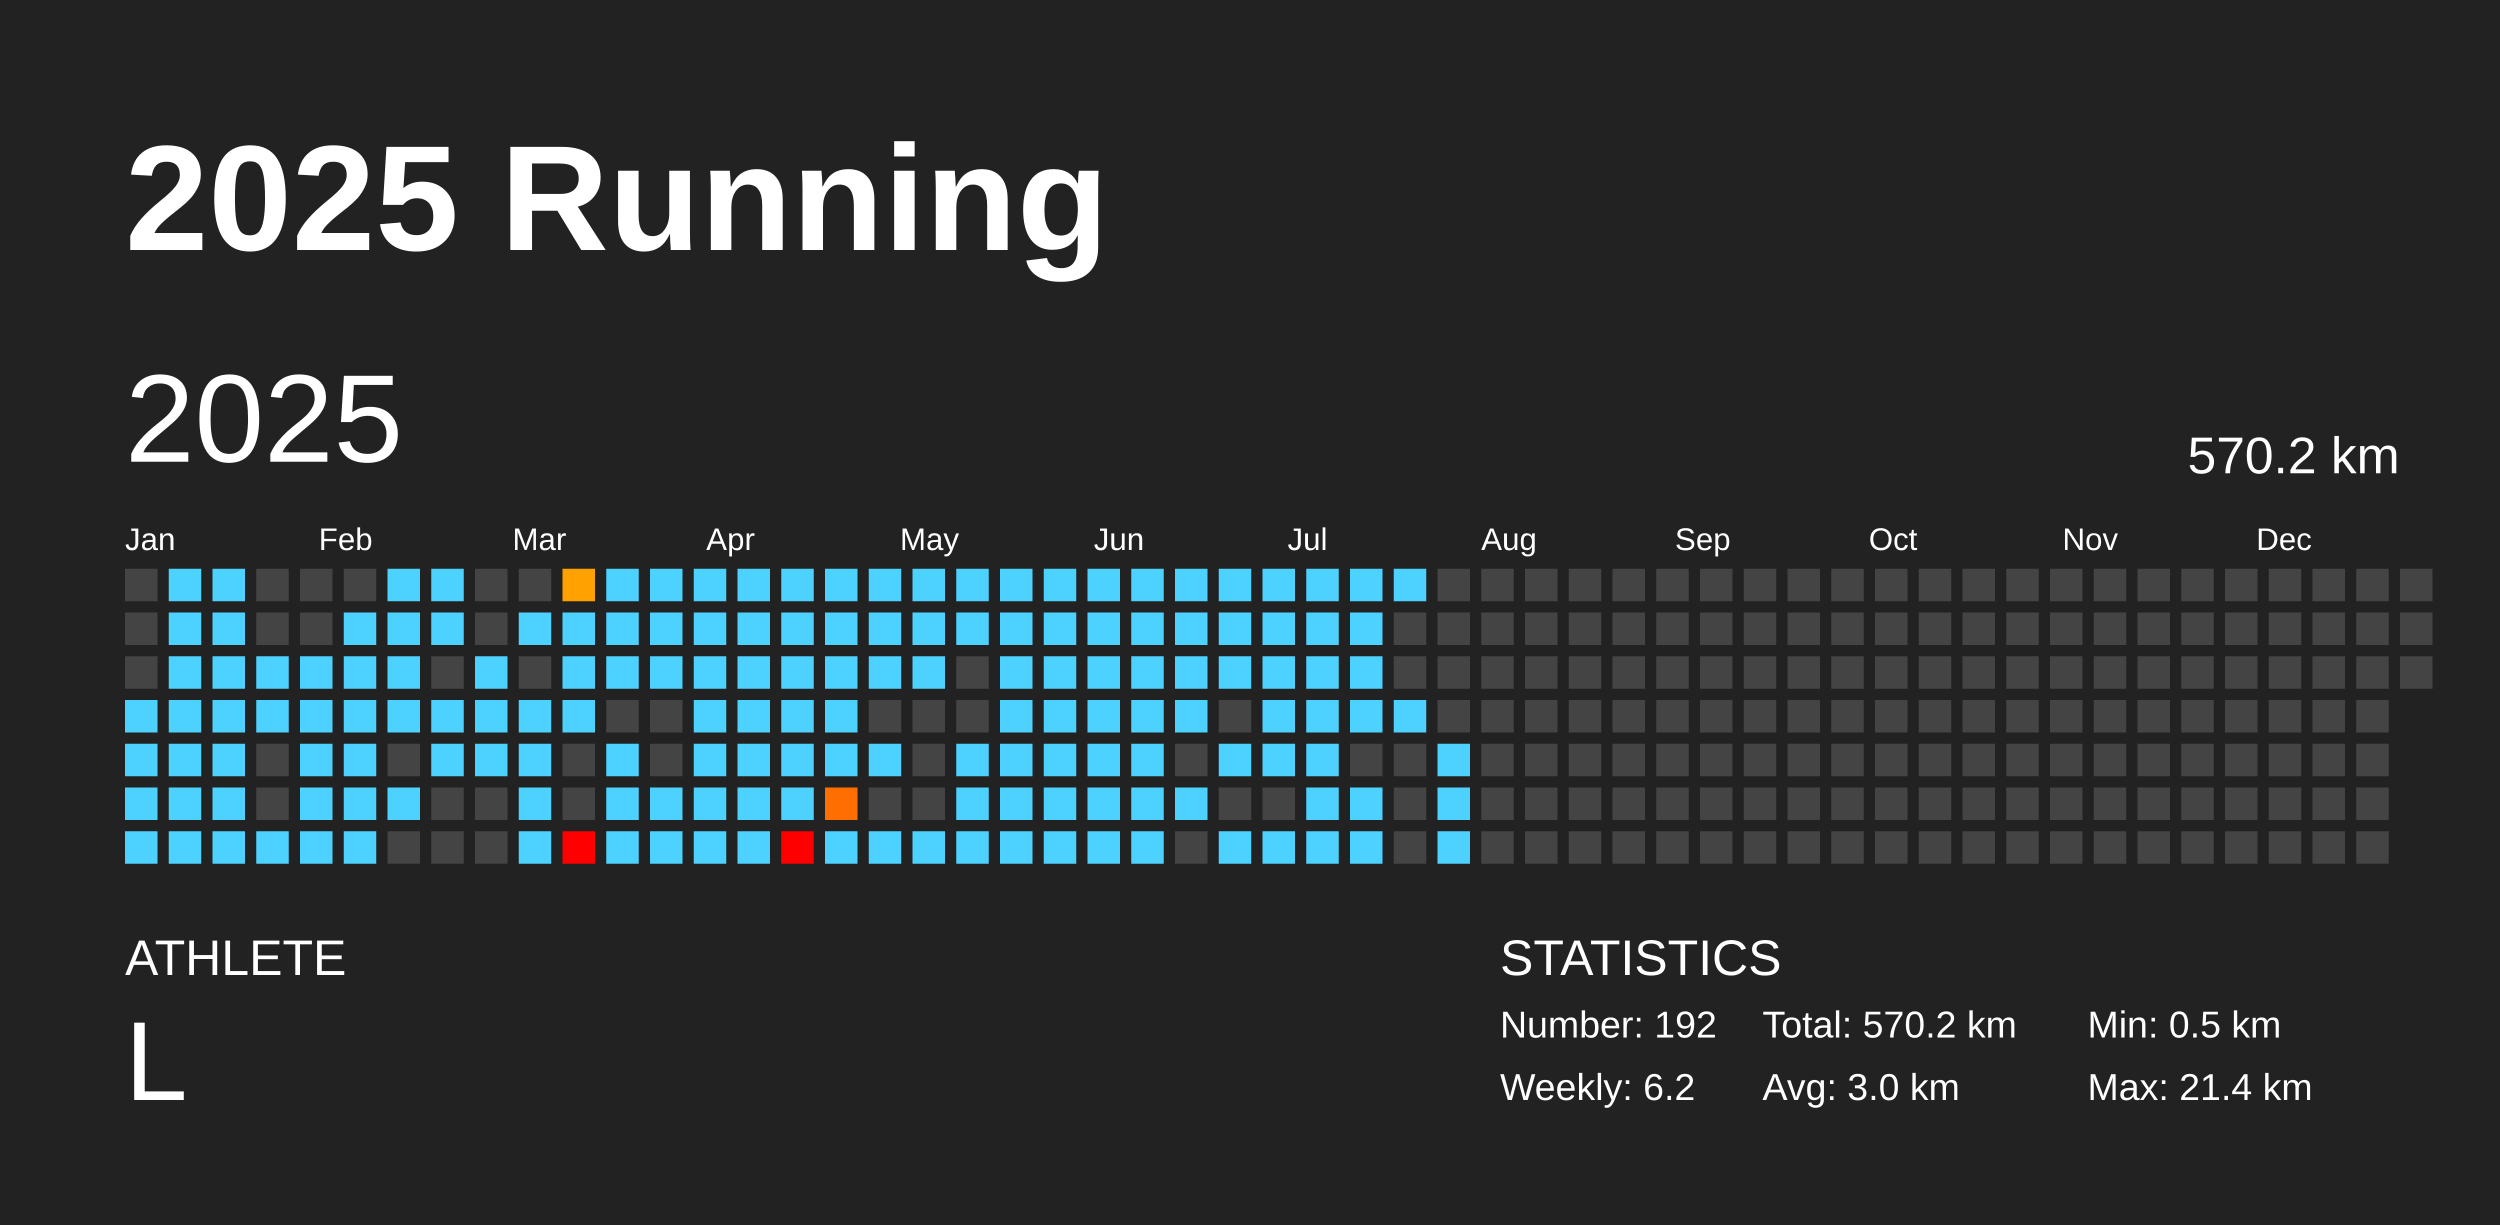
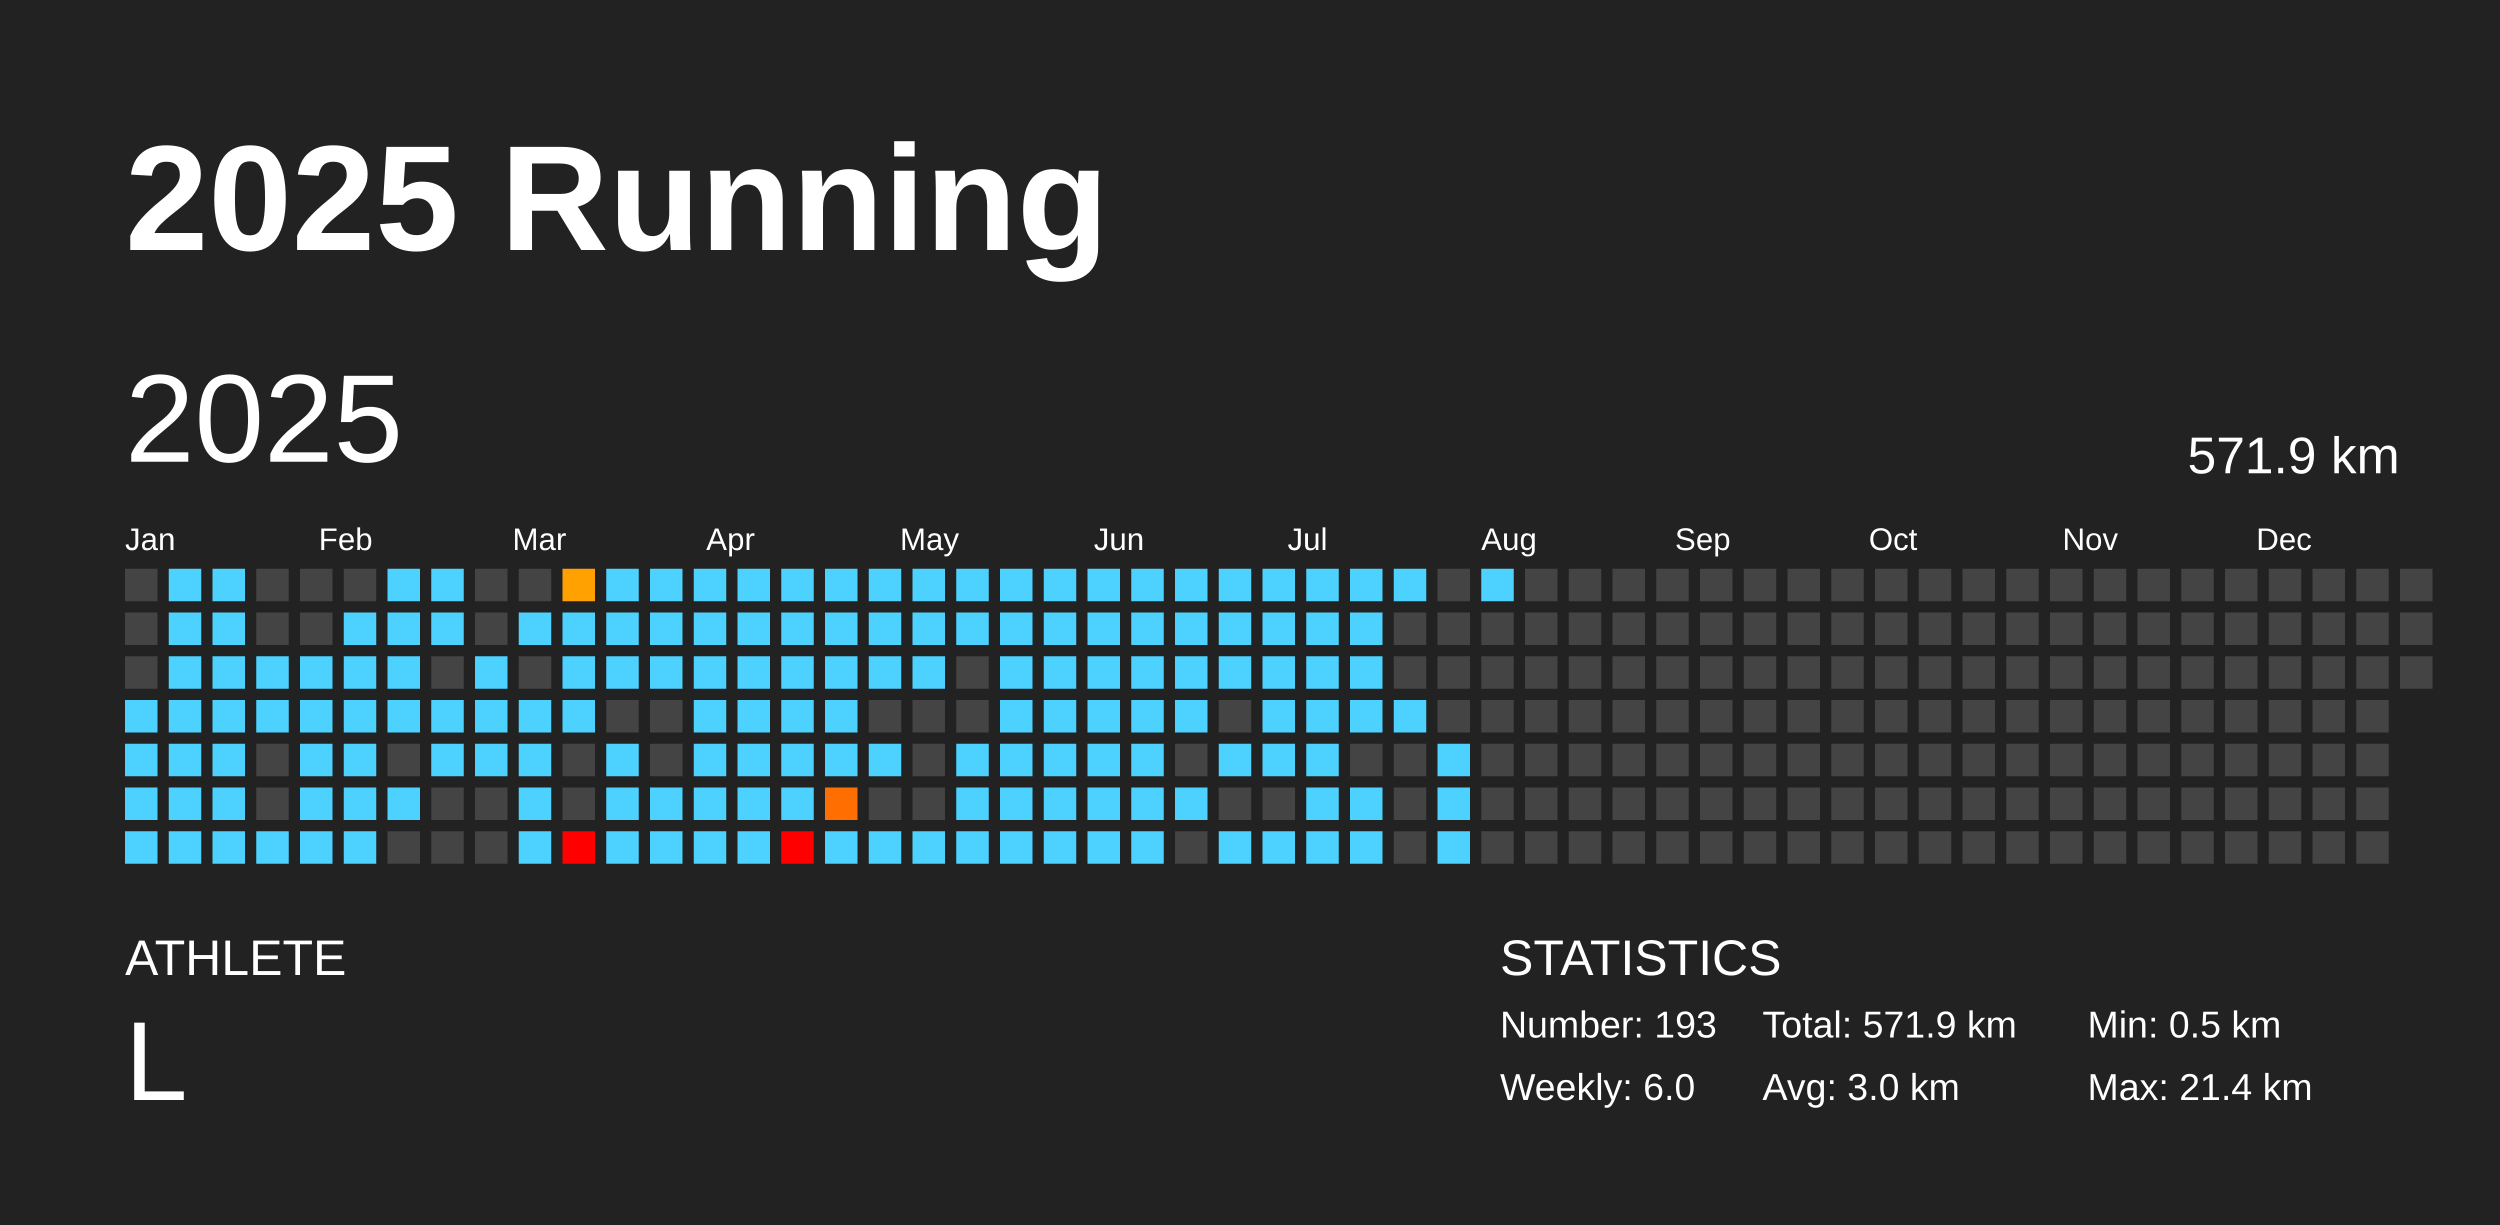
<svg xmlns="http://www.w3.org/2000/svg" baseProfile="full" height="98mm" version="1.1" viewBox="0,0,200,98" width="200mm">
  <defs />
  <rect fill="#222222" height="98" width="200" x="0" y="0" />
  <text fill="#FFFFFF" style="font-size:12px; font-family:Arial; font-weight:bold;" x="10" y="20">2025 Running</text>
  <text fill="#FFFFFF" style="font-size:4px; font-family:Arial" x="10" y="78">ATHLETE</text>
  <text fill="#FFFFFF" style="font-size:9px; font-family:Arial" x="10" y="88">L</text>
  <text fill="#FFFFFF" style="font-size:4px; font-family:Arial" x="120" y="78">STATISTICS</text>
-   <text fill="#FFFFFF" style="font-size:3px; font-family:Arial" x="120" y="83">Number: 192</text>
-   <text fill="#FFFFFF" style="font-size:3px; font-family:Arial" x="120" y="88">Weekly: 6.2</text>
-   <text fill="#FFFFFF" style="font-size:3px; font-family:Arial" x="141" y="83">Total: 570.2 km</text>
+   <text fill="#FFFFFF" style="font-size:3px; font-family:Arial" x="120" y="83">Number: 193</text>
+   <text fill="#FFFFFF" style="font-size:3px; font-family:Arial" x="120" y="88">Weekly: 6.0</text>
+   <text fill="#FFFFFF" style="font-size:3px; font-family:Arial" x="141" y="83">Total: 571.9 km</text>
  <text fill="#FFFFFF" style="font-size:3px; font-family:Arial" x="141" y="88">Avg: 3.0 km</text>
  <text fill="#FFFFFF" style="font-size:3px; font-family:Arial" x="167" y="83">Min: 0.5 km</text>
  <text fill="#FFFFFF" style="font-size:3px; font-family:Arial" x="167" y="88">Max: 21.4 km</text>
  <text dominant-baseline="hanging" fill="#FFFFFF" style="font-size:10.0px; font-family:Arial;" x="10" y="30">2025</text>
-   <text dominant-baseline="hanging" fill="#FFFFFF" style="font-size:4.125px; font-family:Arial;" x="175" y="35">570.2 km</text>
+   <text dominant-baseline="hanging" fill="#FFFFFF" style="font-size:4.125px; font-family:Arial;" x="175" y="35">571.9 km</text>
  <text fill="#FFFFFF" style="font-size:2.5px; font-family:Arial" x="10.0" y="44">Jan</text>
  <text fill="#FFFFFF" style="font-size:2.5px; font-family:Arial" x="25.5" y="44">Feb</text>
  <text fill="#FFFFFF" style="font-size:2.5px; font-family:Arial" x="41.0" y="44">Mar</text>
  <text fill="#FFFFFF" style="font-size:2.5px; font-family:Arial" x="56.5" y="44">Apr</text>
  <text fill="#FFFFFF" style="font-size:2.5px; font-family:Arial" x="72.0" y="44">May</text>
  <text fill="#FFFFFF" style="font-size:2.5px; font-family:Arial" x="87.5" y="44">Jun</text>
  <text fill="#FFFFFF" style="font-size:2.5px; font-family:Arial" x="103.0" y="44">Jul</text>
  <text fill="#FFFFFF" style="font-size:2.5px; font-family:Arial" x="118.5" y="44">Aug</text>
  <text fill="#FFFFFF" style="font-size:2.5px; font-family:Arial" x="134.0" y="44">Sep</text>
  <text fill="#FFFFFF" style="font-size:2.5px; font-family:Arial" x="149.5" y="44">Oct</text>
  <text fill="#FFFFFF" style="font-size:2.5px; font-family:Arial" x="165.0" y="44">Nov</text>
  <text fill="#FFFFFF" style="font-size:2.5px; font-family:Arial" x="180.5" y="44">Dec</text>
  <rect fill="#444444" height="2.6" width="2.6" x="10.0" y="45.5" />
  <rect fill="#444444" height="2.6" width="2.6" x="10.0" y="49.0" />
  <rect fill="#444444" height="2.6" width="2.6" x="10.0" y="52.5" />
  <rect fill="#4dd2ff" height="2.6" width="2.6" x="10.0" y="56.0" />
  <rect fill="#4dd2ff" height="2.6" width="2.6" x="10.0" y="59.5" />
  <rect fill="#4dd2ff" height="2.6" width="2.6" x="10.0" y="63.0" />
  <rect fill="#4dd2ff" height="2.6" width="2.6" x="10.0" y="66.5" />
  <rect fill="#4dd2ff" height="2.6" width="2.6" x="13.5" y="45.5" />
  <rect fill="#4dd2ff" height="2.6" width="2.6" x="13.5" y="49.0" />
  <rect fill="#4dd2ff" height="2.6" width="2.6" x="13.5" y="52.5" />
  <rect fill="#4dd2ff" height="2.6" width="2.6" x="13.5" y="56.0" />
  <rect fill="#4dd2ff" height="2.6" width="2.6" x="13.5" y="59.5" />
  <rect fill="#4dd2ff" height="2.6" width="2.6" x="13.5" y="63.0" />
  <rect fill="#4dd2ff" height="2.6" width="2.6" x="13.5" y="66.5" />
  <rect fill="#4dd2ff" height="2.6" width="2.6" x="17.0" y="45.5" />
  <rect fill="#4dd2ff" height="2.6" width="2.6" x="17.0" y="49.0" />
  <rect fill="#4dd2ff" height="2.6" width="2.6" x="17.0" y="52.5" />
  <rect fill="#4dd2ff" height="2.6" width="2.6" x="17.0" y="56.0" />
  <rect fill="#4dd2ff" height="2.6" width="2.6" x="17.0" y="59.5" />
  <rect fill="#4dd2ff" height="2.6" width="2.6" x="17.0" y="63.0" />
  <rect fill="#4dd2ff" height="2.6" width="2.6" x="17.0" y="66.5" />
  <rect fill="#444444" height="2.6" width="2.6" x="20.5" y="45.5" />
  <rect fill="#444444" height="2.6" width="2.6" x="20.5" y="49.0" />
  <rect fill="#4dd2ff" height="2.6" width="2.6" x="20.5" y="52.5" />
  <rect fill="#4dd2ff" height="2.6" width="2.6" x="20.5" y="56.0" />
  <rect fill="#444444" height="2.6" width="2.6" x="20.5" y="59.5" />
  <rect fill="#444444" height="2.6" width="2.6" x="20.5" y="63.0" />
  <rect fill="#4dd2ff" height="2.6" width="2.6" x="20.5" y="66.5" />
  <rect fill="#444444" height="2.6" width="2.6" x="24.0" y="45.5" />
  <rect fill="#444444" height="2.6" width="2.6" x="24.0" y="49.0" />
  <rect fill="#4dd2ff" height="2.6" width="2.6" x="24.0" y="52.5" />
  <rect fill="#4dd2ff" height="2.6" width="2.6" x="24.0" y="56.0" />
  <rect fill="#4dd2ff" height="2.6" width="2.6" x="24.0" y="59.5" />
  <rect fill="#4dd2ff" height="2.6" width="2.6" x="24.0" y="63.0" />
  <rect fill="#4dd2ff" height="2.6" width="2.6" x="24.0" y="66.5" />
  <rect fill="#444444" height="2.6" width="2.6" x="27.5" y="45.5" />
  <rect fill="#4dd2ff" height="2.6" width="2.6" x="27.5" y="49.0" />
  <rect fill="#4dd2ff" height="2.6" width="2.6" x="27.5" y="52.5" />
  <rect fill="#4dd2ff" height="2.6" width="2.6" x="27.5" y="56.0" />
  <rect fill="#4dd2ff" height="2.6" width="2.6" x="27.5" y="59.5" />
  <rect fill="#4dd2ff" height="2.6" width="2.6" x="27.5" y="63.0" />
  <rect fill="#4dd2ff" height="2.6" width="2.6" x="27.5" y="66.5" />
  <rect fill="#4dd2ff" height="2.6" width="2.6" x="31.0" y="45.5" />
  <rect fill="#4dd2ff" height="2.6" width="2.6" x="31.0" y="49.0" />
  <rect fill="#4dd2ff" height="2.6" width="2.6" x="31.0" y="52.5" />
  <rect fill="#4dd2ff" height="2.6" width="2.6" x="31.0" y="56.0" />
  <rect fill="#444444" height="2.6" width="2.6" x="31.0" y="59.5" />
  <rect fill="#4dd2ff" height="2.6" width="2.6" x="31.0" y="63.0" />
  <rect fill="#444444" height="2.6" width="2.6" x="31.0" y="66.5" />
  <rect fill="#4dd2ff" height="2.6" width="2.6" x="34.5" y="45.5" />
  <rect fill="#4dd2ff" height="2.6" width="2.6" x="34.5" y="49.0" />
  <rect fill="#444444" height="2.6" width="2.6" x="34.5" y="52.5" />
  <rect fill="#4dd2ff" height="2.6" width="2.6" x="34.5" y="56.0" />
  <rect fill="#4dd2ff" height="2.6" width="2.6" x="34.5" y="59.5" />
  <rect fill="#444444" height="2.6" width="2.6" x="34.5" y="63.0" />
  <rect fill="#444444" height="2.6" width="2.6" x="34.5" y="66.5" />
  <rect fill="#444444" height="2.6" width="2.6" x="38.0" y="45.5" />
  <rect fill="#444444" height="2.6" width="2.6" x="38.0" y="49.0" />
  <rect fill="#4dd2ff" height="2.6" width="2.6" x="38.0" y="52.5" />
  <rect fill="#4dd2ff" height="2.6" width="2.6" x="38.0" y="56.0" />
  <rect fill="#4dd2ff" height="2.6" width="2.6" x="38.0" y="59.5" />
  <rect fill="#444444" height="2.6" width="2.6" x="38.0" y="63.0" />
  <rect fill="#444444" height="2.6" width="2.6" x="38.0" y="66.5" />
  <rect fill="#444444" height="2.6" width="2.6" x="41.5" y="45.5" />
  <rect fill="#4dd2ff" height="2.6" width="2.6" x="41.5" y="49.0" />
  <rect fill="#444444" height="2.6" width="2.6" x="41.5" y="52.5" />
  <rect fill="#4dd2ff" height="2.6" width="2.6" x="41.5" y="56.0" />
  <rect fill="#4dd2ff" height="2.6" width="2.6" x="41.5" y="59.5" />
  <rect fill="#4dd2ff" height="2.6" width="2.6" x="41.5" y="63.0" />
  <rect fill="#4dd2ff" height="2.6" width="2.6" x="41.5" y="66.5" />
  <rect fill="#ffa100" height="2.6" width="2.6" x="45.0" y="45.5" />
  <rect fill="#4dd2ff" height="2.6" width="2.6" x="45.0" y="49.0" />
  <rect fill="#4dd2ff" height="2.6" width="2.6" x="45.0" y="52.5" />
  <rect fill="#4dd2ff" height="2.6" width="2.6" x="45.0" y="56.0" />
  <rect fill="#444444" height="2.6" width="2.6" x="45.0" y="59.5" />
  <rect fill="#444444" height="2.6" width="2.6" x="45.0" y="63.0" />
  <rect fill="red" height="2.6" width="2.6" x="45.0" y="66.5" />
  <rect fill="#4dd2ff" height="2.6" width="2.6" x="48.5" y="45.5" />
  <rect fill="#4dd2ff" height="2.6" width="2.6" x="48.5" y="49.0" />
  <rect fill="#4dd2ff" height="2.6" width="2.6" x="48.5" y="52.5" />
  <rect fill="#444444" height="2.6" width="2.6" x="48.5" y="56.0" />
  <rect fill="#4dd2ff" height="2.6" width="2.6" x="48.5" y="59.5" />
  <rect fill="#4dd2ff" height="2.6" width="2.6" x="48.5" y="63.0" />
  <rect fill="#4dd2ff" height="2.6" width="2.6" x="48.5" y="66.5" />
  <rect fill="#4dd2ff" height="2.6" width="2.6" x="52.0" y="45.5" />
  <rect fill="#4dd2ff" height="2.6" width="2.6" x="52.0" y="49.0" />
  <rect fill="#4dd2ff" height="2.6" width="2.6" x="52.0" y="52.5" />
  <rect fill="#444444" height="2.6" width="2.6" x="52.0" y="56.0" />
  <rect fill="#444444" height="2.6" width="2.6" x="52.0" y="59.5" />
  <rect fill="#4dd2ff" height="2.6" width="2.6" x="52.0" y="63.0" />
  <rect fill="#4dd2ff" height="2.6" width="2.6" x="52.0" y="66.5" />
  <rect fill="#4dd2ff" height="2.6" width="2.6" x="55.5" y="45.5" />
  <rect fill="#4dd2ff" height="2.6" width="2.6" x="55.5" y="49.0" />
  <rect fill="#4dd2ff" height="2.6" width="2.6" x="55.5" y="52.5" />
  <rect fill="#4dd2ff" height="2.6" width="2.6" x="55.5" y="56.0" />
  <rect fill="#4dd2ff" height="2.6" width="2.6" x="55.5" y="59.5" />
  <rect fill="#4dd2ff" height="2.6" width="2.6" x="55.5" y="63.0" />
  <rect fill="#4dd2ff" height="2.6" width="2.6" x="55.5" y="66.5" />
  <rect fill="#4dd2ff" height="2.6" width="2.6" x="59.0" y="45.5" />
  <rect fill="#4dd2ff" height="2.6" width="2.6" x="59.0" y="49.0" />
  <rect fill="#4dd2ff" height="2.6" width="2.6" x="59.0" y="52.5" />
  <rect fill="#4dd2ff" height="2.6" width="2.6" x="59.0" y="56.0" />
  <rect fill="#4dd2ff" height="2.6" width="2.6" x="59.0" y="59.5" />
  <rect fill="#4dd2ff" height="2.6" width="2.6" x="59.0" y="63.0" />
  <rect fill="#4dd2ff" height="2.6" width="2.6" x="59.0" y="66.5" />
  <rect fill="#4dd2ff" height="2.6" width="2.6" x="62.5" y="45.5" />
  <rect fill="#4dd2ff" height="2.6" width="2.6" x="62.5" y="49.0" />
  <rect fill="#4dd2ff" height="2.6" width="2.6" x="62.5" y="52.5" />
  <rect fill="#4dd2ff" height="2.6" width="2.6" x="62.5" y="56.0" />
  <rect fill="#4dd2ff" height="2.6" width="2.6" x="62.5" y="59.5" />
  <rect fill="#4dd2ff" height="2.6" width="2.6" x="62.5" y="63.0" />
  <rect fill="red" height="2.6" width="2.6" x="62.5" y="66.5" />
  <rect fill="#4dd2ff" height="2.6" width="2.6" x="66.0" y="45.5" />
  <rect fill="#4dd2ff" height="2.6" width="2.6" x="66.0" y="49.0" />
  <rect fill="#4dd2ff" height="2.6" width="2.6" x="66.0" y="52.5" />
  <rect fill="#4dd2ff" height="2.6" width="2.6" x="66.0" y="56.0" />
  <rect fill="#4dd2ff" height="2.6" width="2.6" x="66.0" y="59.5" />
  <rect fill="#ff6e00" height="2.6" width="2.6" x="66.0" y="63.0" />
  <rect fill="#4dd2ff" height="2.6" width="2.6" x="66.0" y="66.5" />
  <rect fill="#4dd2ff" height="2.6" width="2.6" x="69.5" y="45.5" />
  <rect fill="#4dd2ff" height="2.6" width="2.6" x="69.5" y="49.0" />
  <rect fill="#4dd2ff" height="2.6" width="2.6" x="69.5" y="52.5" />
  <rect fill="#444444" height="2.6" width="2.6" x="69.5" y="56.0" />
  <rect fill="#4dd2ff" height="2.6" width="2.6" x="69.5" y="59.5" />
  <rect fill="#444444" height="2.6" width="2.6" x="69.5" y="63.0" />
  <rect fill="#4dd2ff" height="2.6" width="2.6" x="69.5" y="66.5" />
  <rect fill="#4dd2ff" height="2.6" width="2.6" x="73.0" y="45.5" />
  <rect fill="#4dd2ff" height="2.6" width="2.6" x="73.0" y="49.0" />
  <rect fill="#4dd2ff" height="2.6" width="2.6" x="73.0" y="52.5" />
  <rect fill="#444444" height="2.6" width="2.6" x="73.0" y="56.0" />
  <rect fill="#444444" height="2.6" width="2.6" x="73.0" y="59.5" />
  <rect fill="#444444" height="2.6" width="2.6" x="73.0" y="63.0" />
  <rect fill="#4dd2ff" height="2.6" width="2.6" x="73.0" y="66.5" />
  <rect fill="#4dd2ff" height="2.6" width="2.6" x="76.5" y="45.5" />
  <rect fill="#4dd2ff" height="2.6" width="2.6" x="76.5" y="49.0" />
  <rect fill="#444444" height="2.6" width="2.6" x="76.5" y="52.5" />
  <rect fill="#444444" height="2.6" width="2.6" x="76.5" y="56.0" />
  <rect fill="#4dd2ff" height="2.6" width="2.6" x="76.5" y="59.5" />
  <rect fill="#4dd2ff" height="2.6" width="2.6" x="76.5" y="63.0" />
  <rect fill="#4dd2ff" height="2.6" width="2.6" x="76.5" y="66.5" />
  <rect fill="#4dd2ff" height="2.6" width="2.6" x="80.0" y="45.5" />
  <rect fill="#4dd2ff" height="2.6" width="2.6" x="80.0" y="49.0" />
  <rect fill="#4dd2ff" height="2.6" width="2.6" x="80.0" y="52.5" />
  <rect fill="#4dd2ff" height="2.6" width="2.6" x="80.0" y="56.0" />
  <rect fill="#4dd2ff" height="2.6" width="2.6" x="80.0" y="59.5" />
  <rect fill="#4dd2ff" height="2.6" width="2.6" x="80.0" y="63.0" />
  <rect fill="#4dd2ff" height="2.6" width="2.6" x="80.0" y="66.5" />
  <rect fill="#4dd2ff" height="2.6" width="2.6" x="83.5" y="45.5" />
  <rect fill="#4dd2ff" height="2.6" width="2.6" x="83.5" y="49.0" />
  <rect fill="#4dd2ff" height="2.6" width="2.6" x="83.5" y="52.5" />
  <rect fill="#4dd2ff" height="2.6" width="2.6" x="83.5" y="56.0" />
  <rect fill="#4dd2ff" height="2.6" width="2.6" x="83.5" y="59.5" />
  <rect fill="#4dd2ff" height="2.6" width="2.6" x="83.5" y="63.0" />
  <rect fill="#4dd2ff" height="2.6" width="2.6" x="83.5" y="66.5" />
  <rect fill="#4dd2ff" height="2.6" width="2.6" x="87.0" y="45.5" />
  <rect fill="#4dd2ff" height="2.6" width="2.6" x="87.0" y="49.0" />
  <rect fill="#4dd2ff" height="2.6" width="2.6" x="87.0" y="52.5" />
  <rect fill="#4dd2ff" height="2.6" width="2.6" x="87.0" y="56.0" />
  <rect fill="#4dd2ff" height="2.6" width="2.6" x="87.0" y="59.5" />
  <rect fill="#4dd2ff" height="2.6" width="2.6" x="87.0" y="63.0" />
  <rect fill="#4dd2ff" height="2.6" width="2.6" x="87.0" y="66.5" />
  <rect fill="#4dd2ff" height="2.6" width="2.6" x="90.5" y="45.5" />
  <rect fill="#4dd2ff" height="2.6" width="2.6" x="90.5" y="49.0" />
  <rect fill="#4dd2ff" height="2.6" width="2.6" x="90.5" y="52.5" />
  <rect fill="#4dd2ff" height="2.6" width="2.6" x="90.5" y="56.0" />
  <rect fill="#4dd2ff" height="2.6" width="2.6" x="90.5" y="59.5" />
  <rect fill="#4dd2ff" height="2.6" width="2.6" x="90.5" y="63.0" />
  <rect fill="#4dd2ff" height="2.6" width="2.6" x="90.5" y="66.5" />
  <rect fill="#4dd2ff" height="2.6" width="2.6" x="94.0" y="45.5" />
  <rect fill="#4dd2ff" height="2.6" width="2.6" x="94.0" y="49.0" />
  <rect fill="#4dd2ff" height="2.6" width="2.6" x="94.0" y="52.5" />
  <rect fill="#4dd2ff" height="2.6" width="2.6" x="94.0" y="56.0" />
  <rect fill="#444444" height="2.6" width="2.6" x="94.0" y="59.5" />
  <rect fill="#4dd2ff" height="2.6" width="2.6" x="94.0" y="63.0" />
  <rect fill="#444444" height="2.6" width="2.6" x="94.0" y="66.5" />
  <rect fill="#4dd2ff" height="2.6" width="2.6" x="97.5" y="45.5" />
  <rect fill="#4dd2ff" height="2.6" width="2.6" x="97.5" y="49.0" />
  <rect fill="#4dd2ff" height="2.6" width="2.6" x="97.5" y="52.5" />
  <rect fill="#444444" height="2.6" width="2.6" x="97.5" y="56.0" />
  <rect fill="#4dd2ff" height="2.6" width="2.6" x="97.5" y="59.5" />
  <rect fill="#444444" height="2.6" width="2.6" x="97.5" y="63.0" />
  <rect fill="#4dd2ff" height="2.6" width="2.6" x="97.5" y="66.5" />
  <rect fill="#4dd2ff" height="2.6" width="2.6" x="101.0" y="45.5" />
  <rect fill="#4dd2ff" height="2.6" width="2.6" x="101.0" y="49.0" />
  <rect fill="#4dd2ff" height="2.6" width="2.6" x="101.0" y="52.5" />
  <rect fill="#4dd2ff" height="2.6" width="2.6" x="101.0" y="56.0" />
  <rect fill="#4dd2ff" height="2.6" width="2.6" x="101.0" y="59.5" />
  <rect fill="#444444" height="2.6" width="2.6" x="101.0" y="63.0" />
  <rect fill="#4dd2ff" height="2.6" width="2.6" x="101.0" y="66.5" />
  <rect fill="#4dd2ff" height="2.6" width="2.6" x="104.5" y="45.5" />
  <rect fill="#4dd2ff" height="2.6" width="2.6" x="104.5" y="49.0" />
  <rect fill="#4dd2ff" height="2.6" width="2.6" x="104.5" y="52.5" />
  <rect fill="#4dd2ff" height="2.6" width="2.6" x="104.5" y="56.0" />
  <rect fill="#4dd2ff" height="2.6" width="2.6" x="104.5" y="59.5" />
  <rect fill="#4dd2ff" height="2.6" width="2.6" x="104.5" y="63.0" />
  <rect fill="#4dd2ff" height="2.6" width="2.6" x="104.5" y="66.5" />
  <rect fill="#4dd2ff" height="2.6" width="2.6" x="108.0" y="45.5" />
  <rect fill="#4dd2ff" height="2.6" width="2.6" x="108.0" y="49.0" />
  <rect fill="#4dd2ff" height="2.6" width="2.6" x="108.0" y="52.5" />
  <rect fill="#4dd2ff" height="2.6" width="2.6" x="108.0" y="56.0" />
  <rect fill="#444444" height="2.6" width="2.6" x="108.0" y="59.5" />
  <rect fill="#4dd2ff" height="2.6" width="2.6" x="108.0" y="63.0" />
  <rect fill="#4dd2ff" height="2.6" width="2.6" x="108.0" y="66.5" />
  <rect fill="#4dd2ff" height="2.6" width="2.6" x="111.5" y="45.5" />
  <rect fill="#444444" height="2.6" width="2.6" x="111.5" y="49.0" />
  <rect fill="#444444" height="2.6" width="2.6" x="111.5" y="52.5" />
  <rect fill="#4dd2ff" height="2.6" width="2.6" x="111.5" y="56.0" />
  <rect fill="#444444" height="2.6" width="2.6" x="111.5" y="59.5" />
  <rect fill="#444444" height="2.6" width="2.6" x="111.5" y="63.0" />
  <rect fill="#444444" height="2.6" width="2.6" x="111.5" y="66.5" />
  <rect fill="#444444" height="2.6" width="2.6" x="115.0" y="45.5" />
  <rect fill="#444444" height="2.6" width="2.6" x="115.0" y="49.0" />
  <rect fill="#444444" height="2.6" width="2.6" x="115.0" y="52.5" />
  <rect fill="#444444" height="2.6" width="2.6" x="115.0" y="56.0" />
  <rect fill="#4dd2ff" height="2.6" width="2.6" x="115.0" y="59.5" />
  <rect fill="#4dd2ff" height="2.6" width="2.6" x="115.0" y="63.0" />
  <rect fill="#4dd2ff" height="2.6" width="2.6" x="115.0" y="66.5" />
-   <rect fill="#444444" height="2.6" width="2.6" x="118.5" y="45.5" />
+   <rect fill="#4dd2ff" height="2.6" width="2.6" x="118.5" y="45.5" />
  <rect fill="#444444" height="2.6" width="2.6" x="118.5" y="49.0" />
  <rect fill="#444444" height="2.6" width="2.6" x="118.5" y="52.5" />
  <rect fill="#444444" height="2.6" width="2.6" x="118.5" y="56.0" />
  <rect fill="#444444" height="2.6" width="2.6" x="118.5" y="59.5" />
  <rect fill="#444444" height="2.6" width="2.6" x="118.5" y="63.0" />
  <rect fill="#444444" height="2.6" width="2.6" x="118.5" y="66.5" />
  <rect fill="#444444" height="2.6" width="2.6" x="122.0" y="45.5" />
  <rect fill="#444444" height="2.6" width="2.6" x="122.0" y="49.0" />
  <rect fill="#444444" height="2.6" width="2.6" x="122.0" y="52.5" />
  <rect fill="#444444" height="2.6" width="2.6" x="122.0" y="56.0" />
  <rect fill="#444444" height="2.6" width="2.6" x="122.0" y="59.5" />
  <rect fill="#444444" height="2.6" width="2.6" x="122.0" y="63.0" />
  <rect fill="#444444" height="2.6" width="2.6" x="122.0" y="66.5" />
  <rect fill="#444444" height="2.6" width="2.6" x="125.5" y="45.5" />
  <rect fill="#444444" height="2.6" width="2.6" x="125.5" y="49.0" />
  <rect fill="#444444" height="2.6" width="2.6" x="125.5" y="52.5" />
  <rect fill="#444444" height="2.6" width="2.6" x="125.5" y="56.0" />
  <rect fill="#444444" height="2.6" width="2.6" x="125.5" y="59.5" />
  <rect fill="#444444" height="2.6" width="2.6" x="125.5" y="63.0" />
  <rect fill="#444444" height="2.6" width="2.6" x="125.5" y="66.5" />
  <rect fill="#444444" height="2.6" width="2.6" x="129.0" y="45.5" />
  <rect fill="#444444" height="2.6" width="2.6" x="129.0" y="49.0" />
  <rect fill="#444444" height="2.6" width="2.6" x="129.0" y="52.5" />
  <rect fill="#444444" height="2.6" width="2.6" x="129.0" y="56.0" />
  <rect fill="#444444" height="2.6" width="2.6" x="129.0" y="59.5" />
  <rect fill="#444444" height="2.6" width="2.6" x="129.0" y="63.0" />
  <rect fill="#444444" height="2.6" width="2.6" x="129.0" y="66.5" />
  <rect fill="#444444" height="2.6" width="2.6" x="132.5" y="45.5" />
  <rect fill="#444444" height="2.6" width="2.6" x="132.5" y="49.0" />
  <rect fill="#444444" height="2.6" width="2.6" x="132.5" y="52.5" />
  <rect fill="#444444" height="2.6" width="2.6" x="132.5" y="56.0" />
  <rect fill="#444444" height="2.6" width="2.6" x="132.5" y="59.5" />
  <rect fill="#444444" height="2.6" width="2.6" x="132.5" y="63.0" />
  <rect fill="#444444" height="2.6" width="2.6" x="132.5" y="66.5" />
  <rect fill="#444444" height="2.6" width="2.6" x="136.0" y="45.5" />
  <rect fill="#444444" height="2.6" width="2.6" x="136.0" y="49.0" />
  <rect fill="#444444" height="2.6" width="2.6" x="136.0" y="52.5" />
  <rect fill="#444444" height="2.6" width="2.6" x="136.0" y="56.0" />
  <rect fill="#444444" height="2.6" width="2.6" x="136.0" y="59.5" />
  <rect fill="#444444" height="2.6" width="2.6" x="136.0" y="63.0" />
  <rect fill="#444444" height="2.6" width="2.6" x="136.0" y="66.5" />
  <rect fill="#444444" height="2.6" width="2.6" x="139.5" y="45.5" />
  <rect fill="#444444" height="2.6" width="2.6" x="139.5" y="49.0" />
  <rect fill="#444444" height="2.6" width="2.6" x="139.5" y="52.5" />
  <rect fill="#444444" height="2.6" width="2.6" x="139.5" y="56.0" />
  <rect fill="#444444" height="2.6" width="2.6" x="139.5" y="59.5" />
  <rect fill="#444444" height="2.6" width="2.6" x="139.5" y="63.0" />
  <rect fill="#444444" height="2.6" width="2.6" x="139.5" y="66.5" />
  <rect fill="#444444" height="2.6" width="2.6" x="143.0" y="45.5" />
  <rect fill="#444444" height="2.6" width="2.6" x="143.0" y="49.0" />
  <rect fill="#444444" height="2.6" width="2.6" x="143.0" y="52.5" />
  <rect fill="#444444" height="2.6" width="2.6" x="143.0" y="56.0" />
  <rect fill="#444444" height="2.6" width="2.6" x="143.0" y="59.5" />
  <rect fill="#444444" height="2.6" width="2.6" x="143.0" y="63.0" />
  <rect fill="#444444" height="2.6" width="2.6" x="143.0" y="66.5" />
  <rect fill="#444444" height="2.6" width="2.6" x="146.5" y="45.5" />
  <rect fill="#444444" height="2.6" width="2.6" x="146.5" y="49.0" />
  <rect fill="#444444" height="2.6" width="2.6" x="146.5" y="52.5" />
  <rect fill="#444444" height="2.6" width="2.6" x="146.5" y="56.0" />
  <rect fill="#444444" height="2.6" width="2.6" x="146.5" y="59.5" />
  <rect fill="#444444" height="2.6" width="2.6" x="146.5" y="63.0" />
  <rect fill="#444444" height="2.6" width="2.6" x="146.5" y="66.5" />
  <rect fill="#444444" height="2.6" width="2.6" x="150.0" y="45.5" />
  <rect fill="#444444" height="2.6" width="2.6" x="150.0" y="49.0" />
  <rect fill="#444444" height="2.6" width="2.6" x="150.0" y="52.5" />
  <rect fill="#444444" height="2.6" width="2.6" x="150.0" y="56.0" />
  <rect fill="#444444" height="2.6" width="2.6" x="150.0" y="59.5" />
  <rect fill="#444444" height="2.6" width="2.6" x="150.0" y="63.0" />
  <rect fill="#444444" height="2.6" width="2.6" x="150.0" y="66.5" />
  <rect fill="#444444" height="2.6" width="2.6" x="153.5" y="45.5" />
  <rect fill="#444444" height="2.6" width="2.6" x="153.5" y="49.0" />
  <rect fill="#444444" height="2.6" width="2.6" x="153.5" y="52.5" />
  <rect fill="#444444" height="2.6" width="2.6" x="153.5" y="56.0" />
  <rect fill="#444444" height="2.6" width="2.6" x="153.5" y="59.5" />
  <rect fill="#444444" height="2.6" width="2.6" x="153.5" y="63.0" />
  <rect fill="#444444" height="2.6" width="2.6" x="153.5" y="66.5" />
  <rect fill="#444444" height="2.6" width="2.6" x="157.0" y="45.5" />
  <rect fill="#444444" height="2.6" width="2.6" x="157.0" y="49.0" />
  <rect fill="#444444" height="2.6" width="2.6" x="157.0" y="52.5" />
  <rect fill="#444444" height="2.6" width="2.6" x="157.0" y="56.0" />
  <rect fill="#444444" height="2.6" width="2.6" x="157.0" y="59.5" />
  <rect fill="#444444" height="2.6" width="2.6" x="157.0" y="63.0" />
  <rect fill="#444444" height="2.6" width="2.6" x="157.0" y="66.5" />
  <rect fill="#444444" height="2.6" width="2.6" x="160.5" y="45.5" />
  <rect fill="#444444" height="2.6" width="2.6" x="160.5" y="49.0" />
  <rect fill="#444444" height="2.6" width="2.6" x="160.5" y="52.5" />
  <rect fill="#444444" height="2.6" width="2.6" x="160.5" y="56.0" />
  <rect fill="#444444" height="2.6" width="2.6" x="160.5" y="59.5" />
  <rect fill="#444444" height="2.6" width="2.6" x="160.5" y="63.0" />
  <rect fill="#444444" height="2.6" width="2.6" x="160.5" y="66.5" />
  <rect fill="#444444" height="2.6" width="2.6" x="164.0" y="45.5" />
  <rect fill="#444444" height="2.6" width="2.6" x="164.0" y="49.0" />
  <rect fill="#444444" height="2.6" width="2.6" x="164.0" y="52.5" />
  <rect fill="#444444" height="2.6" width="2.6" x="164.0" y="56.0" />
  <rect fill="#444444" height="2.6" width="2.6" x="164.0" y="59.5" />
  <rect fill="#444444" height="2.6" width="2.6" x="164.0" y="63.0" />
  <rect fill="#444444" height="2.6" width="2.6" x="164.0" y="66.5" />
  <rect fill="#444444" height="2.6" width="2.6" x="167.5" y="45.5" />
  <rect fill="#444444" height="2.6" width="2.6" x="167.5" y="49.0" />
  <rect fill="#444444" height="2.6" width="2.6" x="167.5" y="52.5" />
  <rect fill="#444444" height="2.6" width="2.6" x="167.5" y="56.0" />
  <rect fill="#444444" height="2.6" width="2.6" x="167.5" y="59.5" />
  <rect fill="#444444" height="2.6" width="2.6" x="167.5" y="63.0" />
  <rect fill="#444444" height="2.6" width="2.6" x="167.5" y="66.5" />
  <rect fill="#444444" height="2.6" width="2.6" x="171.0" y="45.5" />
  <rect fill="#444444" height="2.6" width="2.6" x="171.0" y="49.0" />
  <rect fill="#444444" height="2.6" width="2.6" x="171.0" y="52.5" />
  <rect fill="#444444" height="2.6" width="2.6" x="171.0" y="56.0" />
  <rect fill="#444444" height="2.6" width="2.6" x="171.0" y="59.5" />
  <rect fill="#444444" height="2.6" width="2.6" x="171.0" y="63.0" />
  <rect fill="#444444" height="2.6" width="2.6" x="171.0" y="66.5" />
  <rect fill="#444444" height="2.6" width="2.6" x="174.5" y="45.5" />
  <rect fill="#444444" height="2.6" width="2.6" x="174.5" y="49.0" />
  <rect fill="#444444" height="2.6" width="2.6" x="174.5" y="52.5" />
  <rect fill="#444444" height="2.6" width="2.6" x="174.5" y="56.0" />
  <rect fill="#444444" height="2.6" width="2.6" x="174.5" y="59.5" />
  <rect fill="#444444" height="2.6" width="2.6" x="174.5" y="63.0" />
  <rect fill="#444444" height="2.6" width="2.6" x="174.5" y="66.5" />
  <rect fill="#444444" height="2.6" width="2.6" x="178.0" y="45.5" />
  <rect fill="#444444" height="2.6" width="2.6" x="178.0" y="49.0" />
  <rect fill="#444444" height="2.6" width="2.6" x="178.0" y="52.5" />
  <rect fill="#444444" height="2.6" width="2.6" x="178.0" y="56.0" />
  <rect fill="#444444" height="2.6" width="2.6" x="178.0" y="59.5" />
  <rect fill="#444444" height="2.6" width="2.6" x="178.0" y="63.0" />
  <rect fill="#444444" height="2.6" width="2.6" x="178.0" y="66.5" />
  <rect fill="#444444" height="2.6" width="2.6" x="181.5" y="45.5" />
  <rect fill="#444444" height="2.6" width="2.6" x="181.5" y="49.0" />
  <rect fill="#444444" height="2.6" width="2.6" x="181.5" y="52.5" />
  <rect fill="#444444" height="2.6" width="2.6" x="181.5" y="56.0" />
  <rect fill="#444444" height="2.6" width="2.6" x="181.5" y="59.5" />
  <rect fill="#444444" height="2.6" width="2.6" x="181.5" y="63.0" />
  <rect fill="#444444" height="2.6" width="2.6" x="181.5" y="66.5" />
  <rect fill="#444444" height="2.6" width="2.6" x="185.0" y="45.5" />
  <rect fill="#444444" height="2.6" width="2.6" x="185.0" y="49.0" />
  <rect fill="#444444" height="2.6" width="2.6" x="185.0" y="52.5" />
  <rect fill="#444444" height="2.6" width="2.6" x="185.0" y="56.0" />
  <rect fill="#444444" height="2.6" width="2.6" x="185.0" y="59.5" />
  <rect fill="#444444" height="2.6" width="2.6" x="185.0" y="63.0" />
  <rect fill="#444444" height="2.6" width="2.6" x="185.0" y="66.5" />
  <rect fill="#444444" height="2.6" width="2.6" x="188.5" y="45.5" />
  <rect fill="#444444" height="2.6" width="2.6" x="188.5" y="49.0" />
  <rect fill="#444444" height="2.6" width="2.6" x="188.5" y="52.5" />
  <rect fill="#444444" height="2.6" width="2.6" x="188.5" y="56.0" />
  <rect fill="#444444" height="2.6" width="2.6" x="188.5" y="59.5" />
  <rect fill="#444444" height="2.6" width="2.6" x="188.5" y="63.0" />
  <rect fill="#444444" height="2.6" width="2.6" x="188.5" y="66.5" />
  <rect fill="#444444" height="2.6" width="2.6" x="192.0" y="45.5" />
  <rect fill="#444444" height="2.6" width="2.6" x="192.0" y="49.0" />
  <rect fill="#444444" height="2.6" width="2.6" x="192.0" y="52.5" />
</svg>
